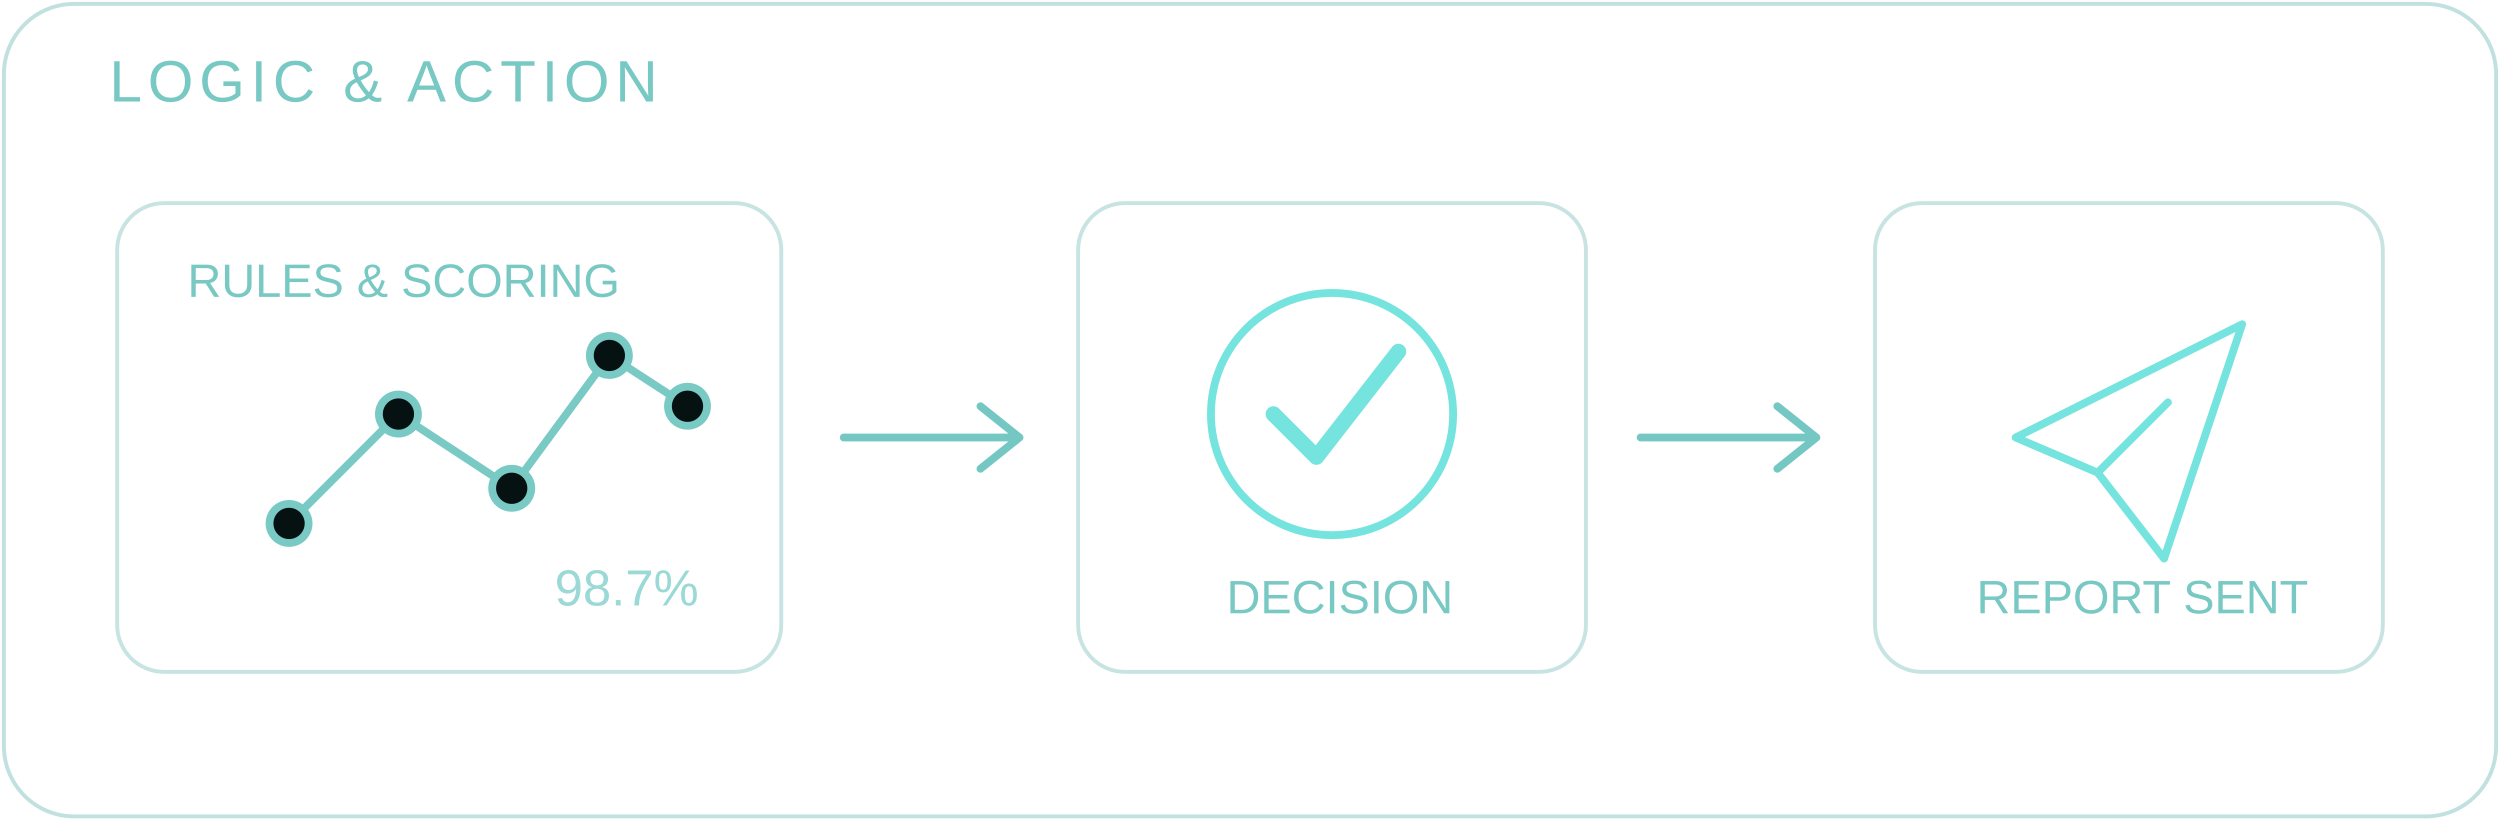
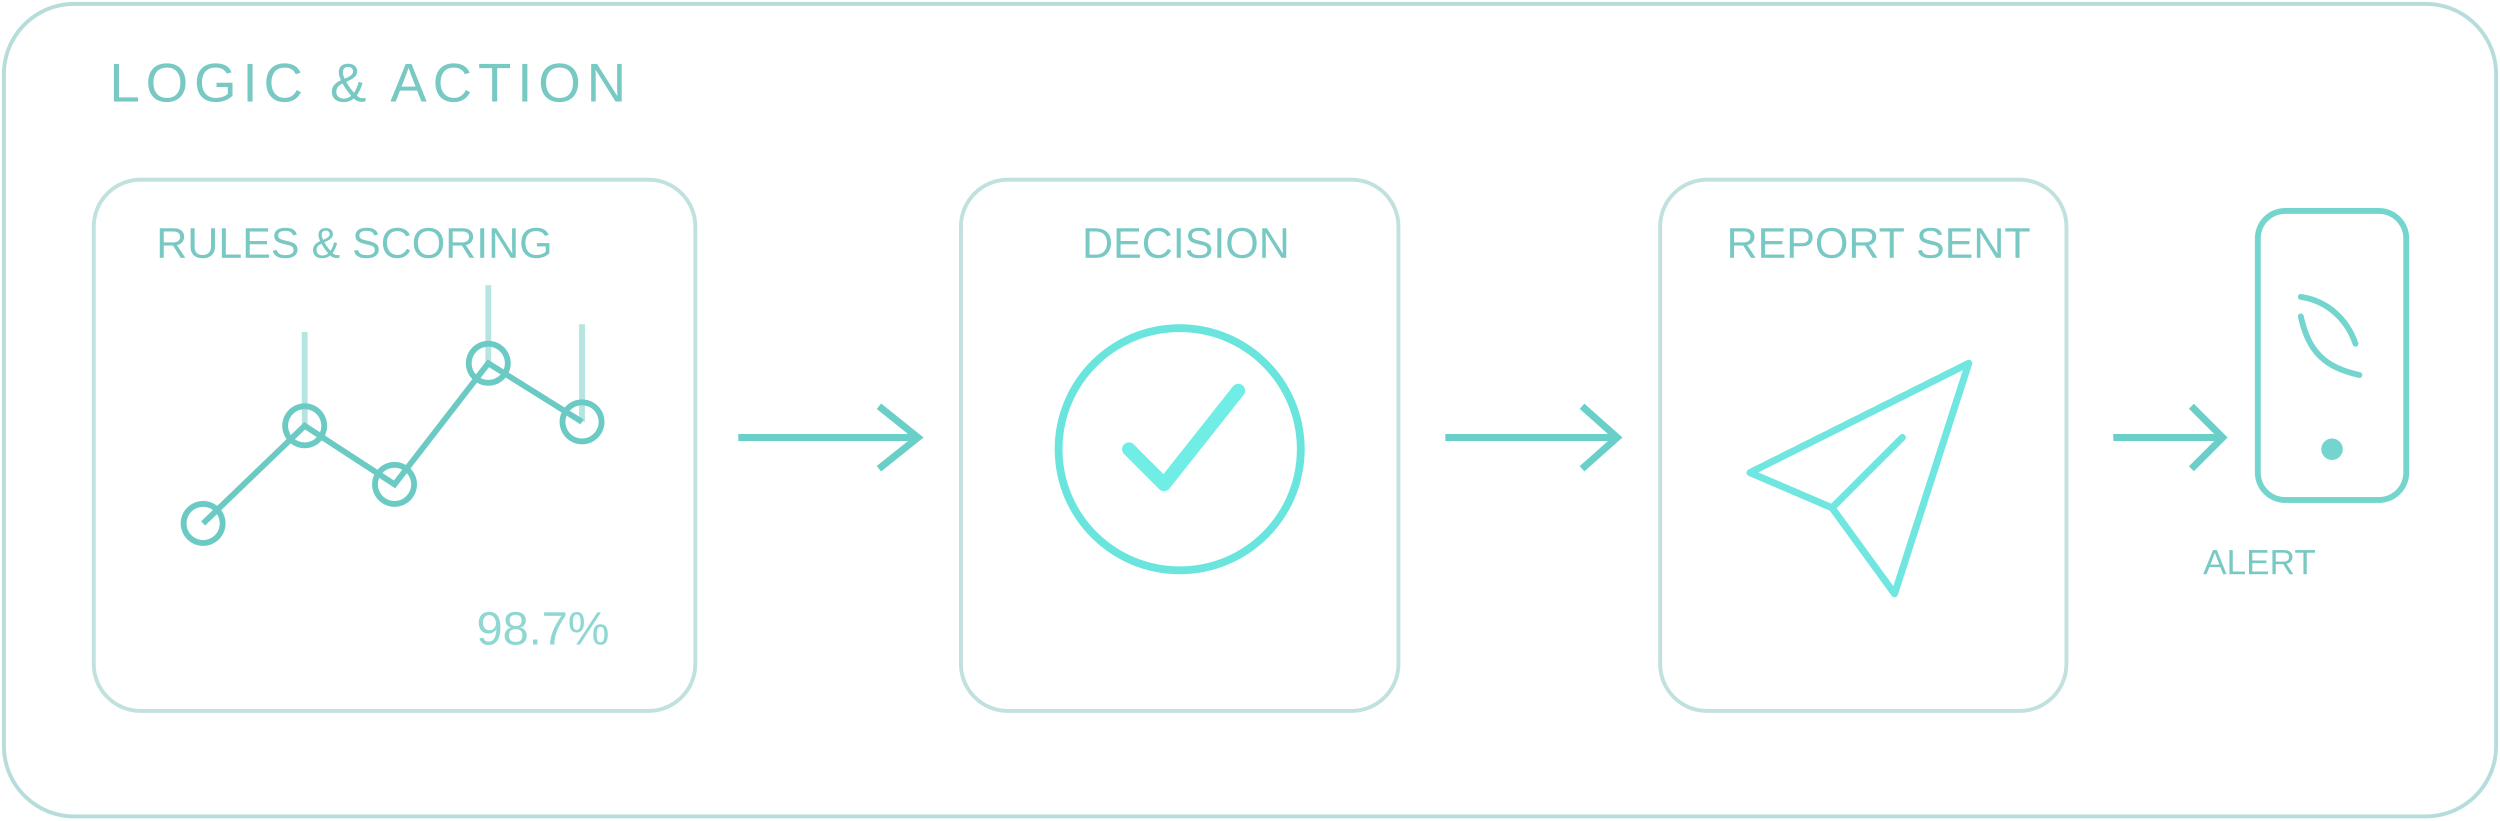
<svg xmlns="http://www.w3.org/2000/svg" viewBox="0 0 640 210" fill="none">
-   <rect x="1" y="1" width="638" height="208" rx="18" stroke="#75BDB9" stroke-opacity=".45" />
-   <g font-family="Arial, sans-serif">
-     <text x="28" y="26" fill="#78C8C3" font-size="15" letter-spacing="1.5">LOGIC &amp; ACTION</text>
+   <rect x="1" y="1" width="638" height="208" rx="18" stroke="#6EBDB8" stroke-opacity=".5" />
+   <text x="28" y="26" fill="#78C8C3" font-family="Arial" font-size="14" letter-spacing="1.5">LOGIC &amp; ACTION</text>
+   <g transform="translate(24 46)">
+     <rect width="154" height="136" rx="12" stroke="#6DB7B2" stroke-opacity=".42" />
+     <text x="16" y="20" fill="#78C8C3" font-family="Arial" font-size="11">RULES &amp; SCORING</text>
+     <g stroke="#6CCAC4" stroke-width="1.5">
+       <path d="M28 88 54 63l23 15 24-31 24 15" />
+       <circle cx="28" cy="88" r="5" />
+       <circle cx="54" cy="63" r="5" />
+       <circle cx="77" cy="78" r="5" />
+       <circle cx="101" cy="47" r="5" />
+       <circle cx="125" cy="62" r="5" />
+       <path d="M54 63v-24m47 8V27m24 35V37" opacity=".5" />
+     </g>
+     <text x="98" y="119" fill="#8FD7D2" font-family="Arial" font-size="12">98.7%</text>
  </g>
-   <g transform="translate(30 52)">
-     <rect width="170" height="120" rx="12" stroke="#75BDB9" stroke-opacity=".4" />
-     <path d="M44 82 72 54l29 19 25-34 20 13" stroke="#79C9C4" stroke-width="2" />
-     <g fill="#061112" stroke="#79C9C4" stroke-width="2">
-       <circle cx="44" cy="82" r="5" />
-       <circle cx="72" cy="54" r="5" />
-       <circle cx="101" cy="73" r="5" />
-       <circle cx="126" cy="39" r="5" />
-       <circle cx="146" cy="52" r="5" />
-     </g>
-     <text x="18" y="24" fill="#78C8C3" font-family="Arial, sans-serif" font-size="12">RULES &amp; SCORING</text>
-     <text x="112" y="103" fill="#9AD9D5" font-family="Arial, sans-serif" font-size="13">98.7%</text>
+   <path d="M189 112h46m-10-8 10 8-10 8" stroke="#69CFC8" stroke-width="1.8" />
+   <g transform="translate(246 46)">
+     <rect width="112" height="136" rx="12" stroke="#6DB7B2" stroke-opacity=".42" />
+     <text x="31" y="20" fill="#78C8C3" font-family="Arial" font-size="11">DECISION</text>
+     <circle cx="56" cy="69" r="31" stroke="#69E5DD" stroke-width="2" />
+     <path d="m43 69 9 9 19-24" stroke="#70EEE5" stroke-width="3.5" stroke-linecap="round" stroke-linejoin="round" />
  </g>
-   <path d="M216 112h45m-10-8 10 8-10 8" stroke="#74C7C2" stroke-width="2" stroke-linecap="round" stroke-linejoin="round" />
-   <g transform="translate(276 52)">
-     <rect width="130" height="120" rx="12" stroke="#75BDB9" stroke-opacity=".4" />
-     <circle cx="65" cy="54" r="31" stroke="#75E3DE" stroke-width="2" />
-     <path d="m50 54 11 11 21-27" stroke="#75E3DE" stroke-width="4" stroke-linecap="round" stroke-linejoin="round" />
-     <text x="38" y="105" fill="#78C8C3" font-family="Arial, sans-serif" font-size="12">DECISION</text>
+   <path d="M370 112h44m-9-8 9 8-9 8" stroke="#69CFC8" stroke-width="1.8" />
+   <g transform="translate(425 46)">
+     <rect width="104" height="136" rx="12" stroke="#6DB7B2" stroke-opacity=".42" />
+     <text x="17" y="20" fill="#78C8C3" font-family="Arial" font-size="11">REPORT SENT</text>
+     <path d="m23 75 56-28-19 59-16-22-21-9Zm21 9 18-18" stroke="#6FE6DF" stroke-width="1.8" stroke-linecap="round" stroke-linejoin="round" />
  </g>
-   <path d="M420 112h45m-10-8 10 8-10 8" stroke="#74C7C2" stroke-width="2" stroke-linecap="round" stroke-linejoin="round" />
-   <g transform="translate(480 52)">
-     <rect width="130" height="120" rx="12" stroke="#75BDB9" stroke-opacity=".4" />
-     <path d="m36 60 58-29-20 60-17-22-21-9Zm21 9 18-18" stroke="#75E3DE" stroke-width="2" stroke-linecap="round" stroke-linejoin="round" />
-     <text x="26" y="105" fill="#78C8C3" font-family="Arial, sans-serif" font-size="12">REPORT SENT</text>
+   <path d="M541 112h28m-8-8 8 8-8 8" stroke="#69CFC8" stroke-width="1.8" />
+   <g transform="translate(578 54)" stroke="#73D5CE" stroke-width="1.5">
+     <rect width="38" height="74" rx="7" />
+     <circle cx="19" cy="61" r="2" fill="#73D5CE" />
+     <path d="M11 27c2 9 6 13 15 15M11 22c7 1 12 6 14 12" stroke-linecap="round" />
  </g>
+   <text x="564" y="147" fill="#78C8C3" font-family="Arial" font-size="9">ALERT</text>
</svg>
